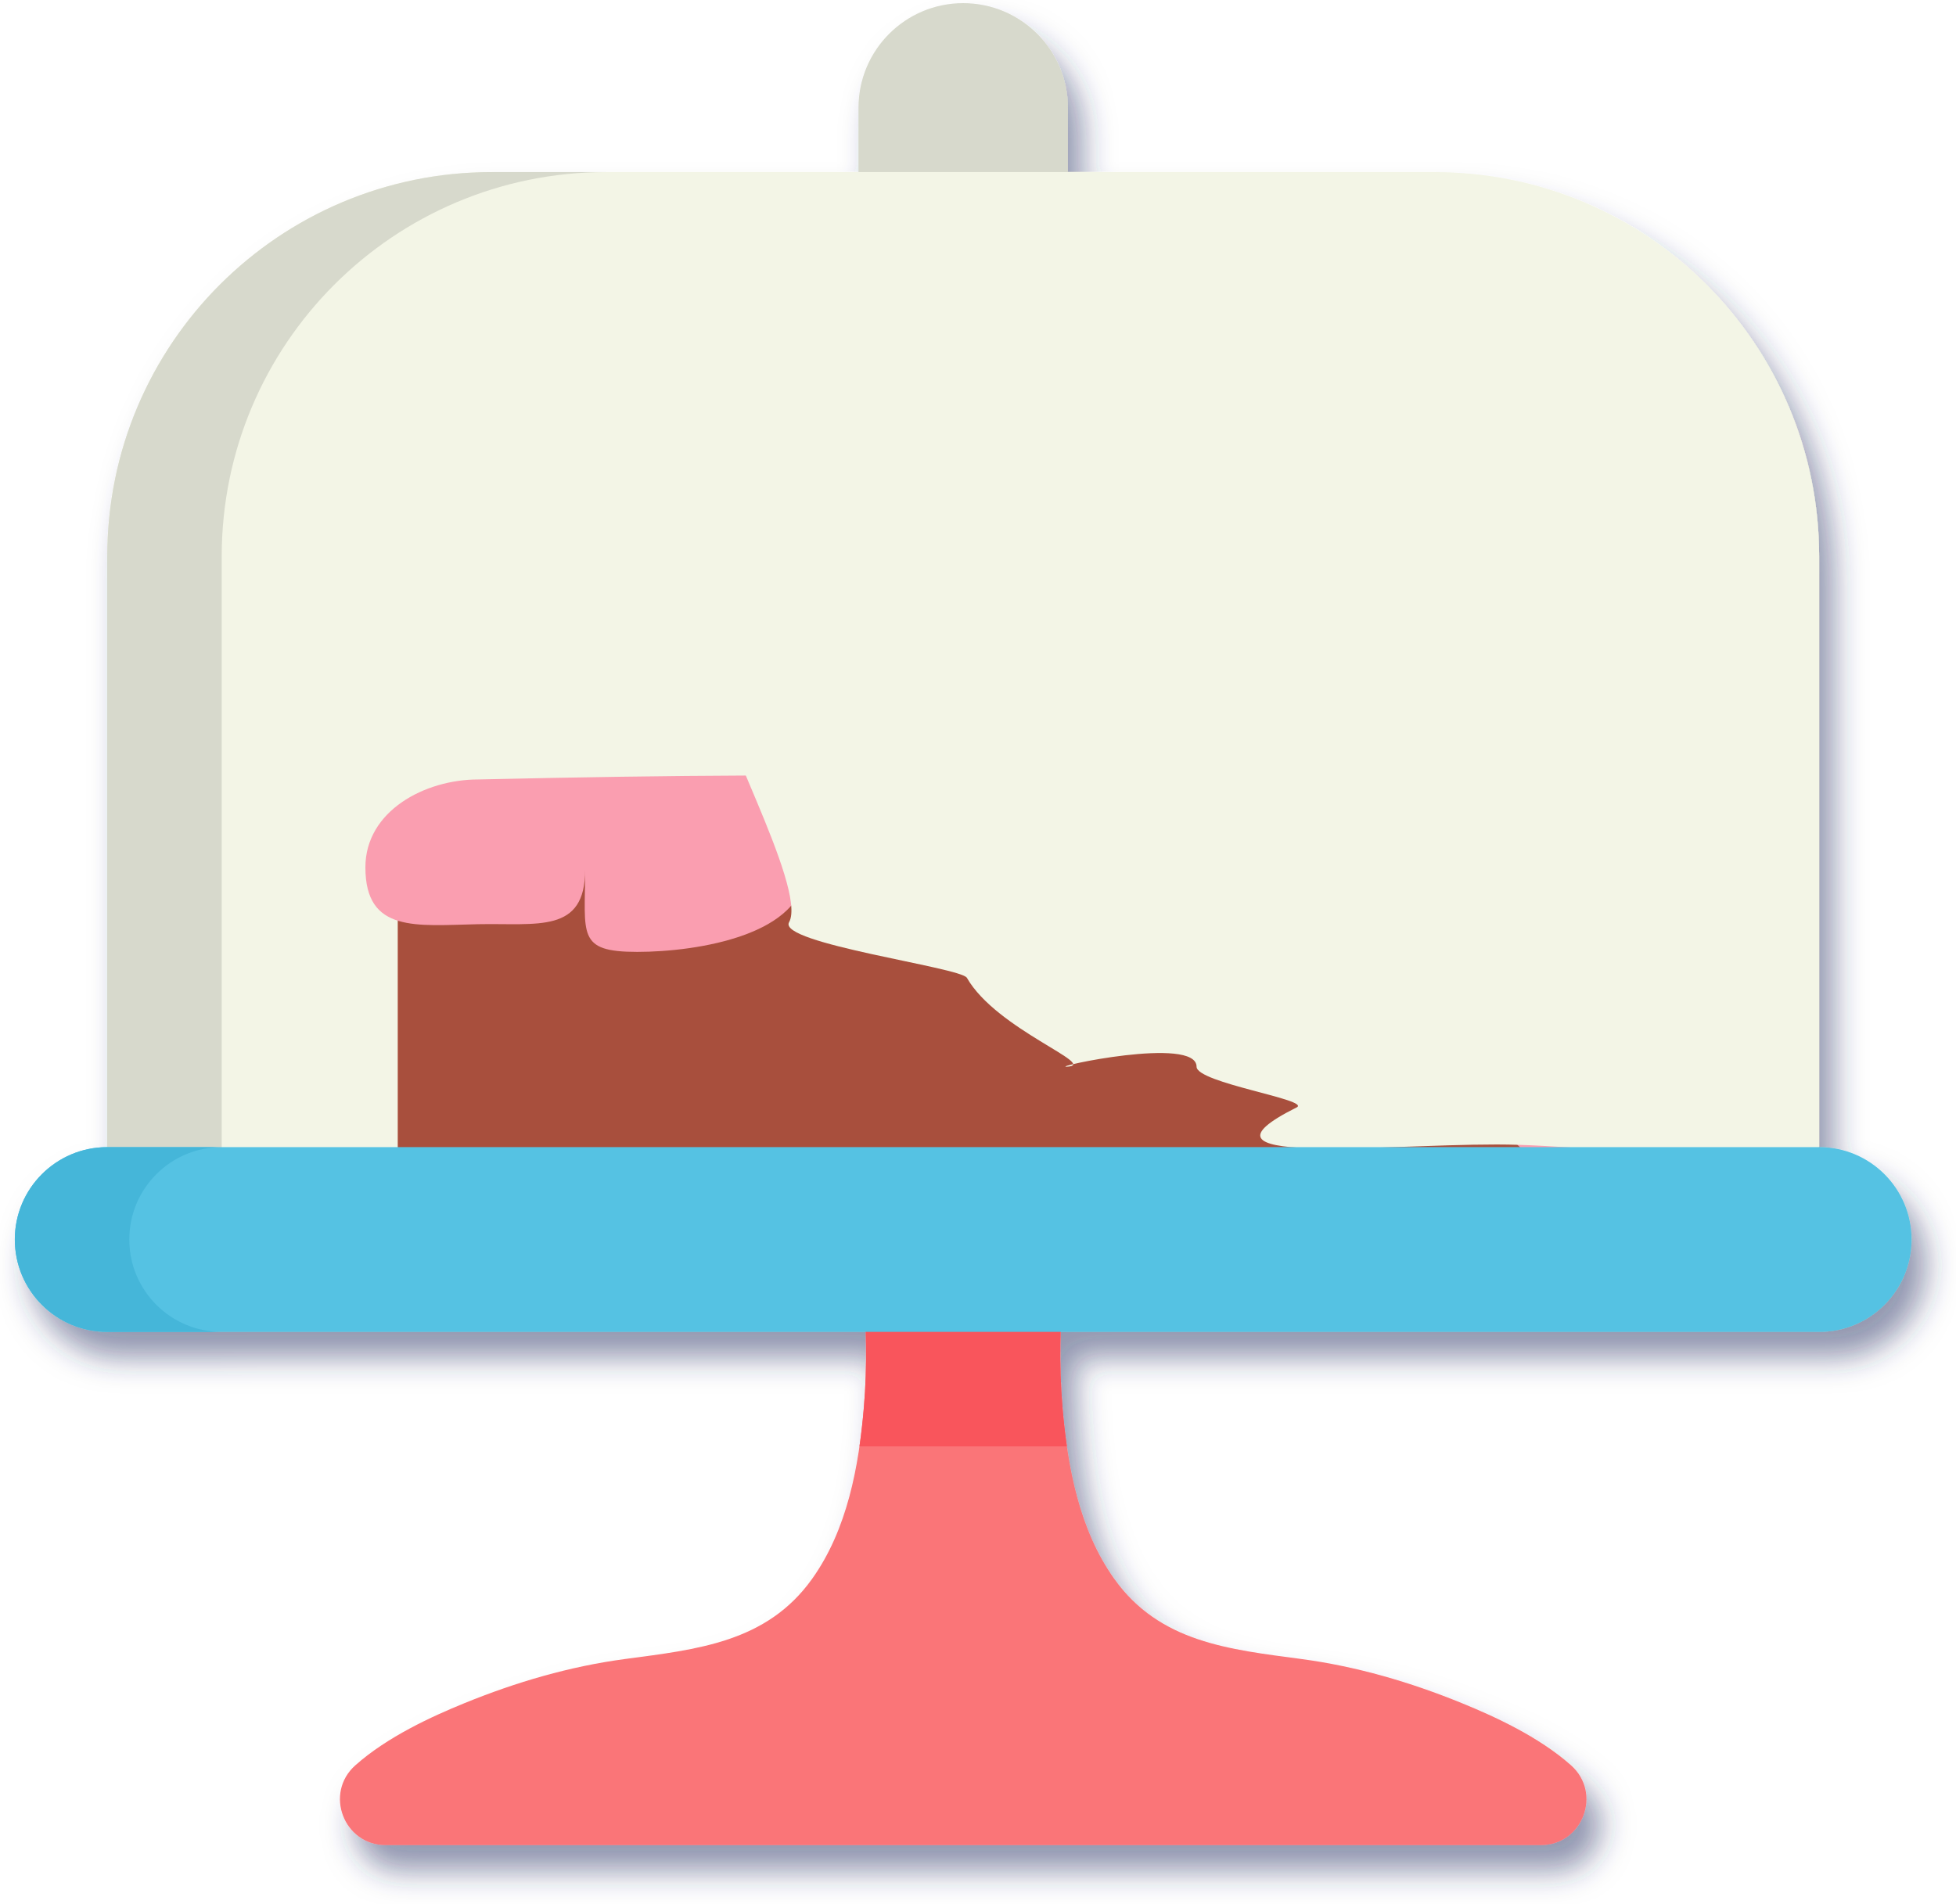
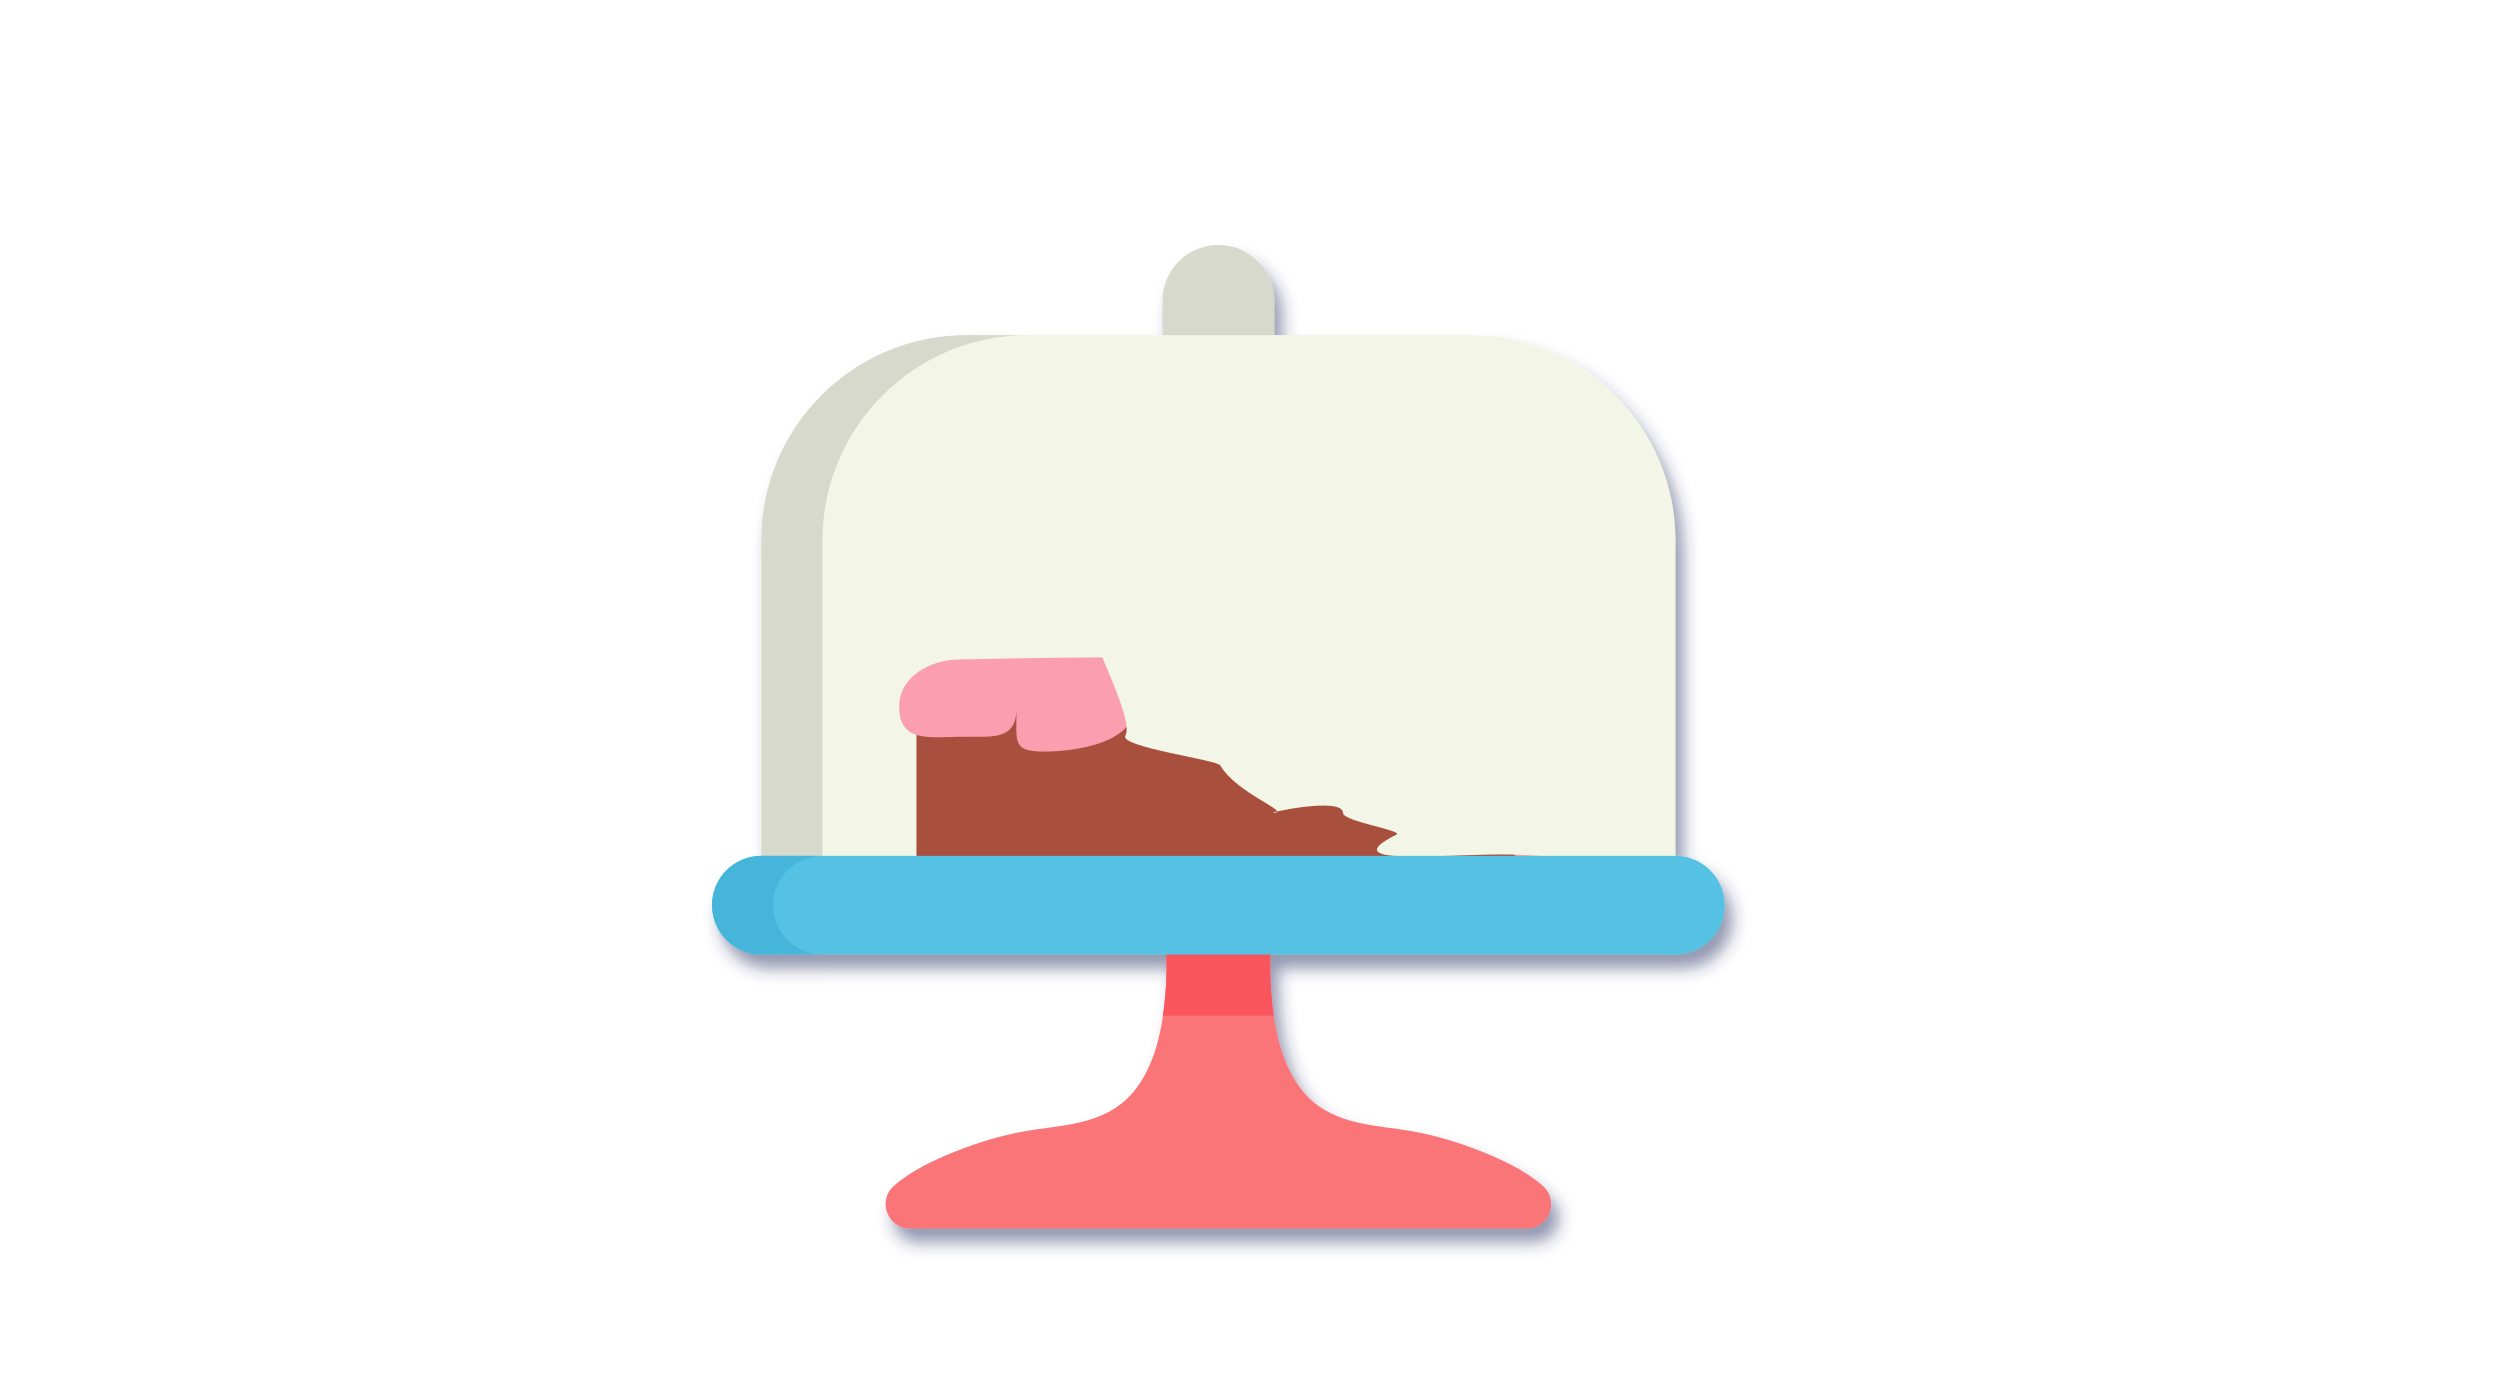
- <svg xmlns="http://www.w3.org/2000/svg" width="528px" height="514px" viewBox="0 0 528 514" version="1.1">
+ <svg xmlns="http://www.w3.org/2000/svg" width="1264px" height="707px" viewBox="0 0 1264 707" version="1.1">
  <defs>
    <filter x="-5.8%" y="-5.9%" width="111.5%" height="111.8%" filterUnits="objectBoundingBox" id="filter-1">
      <feOffset dx="4" dy="7" in="SourceAlpha" result="shadowOffsetOuter1" />
      <feGaussianBlur stdDeviation="4" in="shadowOffsetOuter1" result="shadowBlurOuter1" />
      <feColorMatrix values="0 0 0 0 0.021   0 0 0 0 0.03   0 0 0 0 0.124  0 0 0 0.5 0" type="matrix" in="shadowBlurOuter1" result="shadowMatrixOuter1" />
      <feMerge>
        <feMergeNode in="shadowMatrixOuter1" />
        <feMergeNode in="SourceGraphic" />
      </feMerge>
    </filter>
  </defs>
  <g id="Page-1" stroke="none" stroke-width="1" fill="none" fill-rule="evenodd">
-     <g id="winner" transform="translate(-356, -123)">
+     <g id="winner">
      <g id="021-cake" filter="url(#filter-1)" transform="translate(360, 123.5)">
        <path d="M256,0.347 C240.39,0.347 227.736,13.002 227.736,28.611 L227.736,64.799 L284.264,64.799 L284.264,28.611 C284.264,13.002 271.61,0.347 256,0.347 Z" id="Path" fill="#D7D9CC" fill-rule="nonzero" />
        <path d="M383.269,45.955 L128.731,45.955 C71.409,45.955 24.939,92.424 24.939,149.747 L24.939,309.215 L60.91,334.156 L451.088,334.156 L487.059,309.215 L487.059,149.747 C487.059,92.425 440.591,45.955 383.269,45.955 Z" id="Path" fill="#F3F5E6" fill-rule="nonzero" />
        <path d="M55.846,149.747 C55.846,92.425 102.315,45.956 159.638,45.956 L128.733,45.956 C71.411,45.956 24.941,92.424 24.941,149.747 L24.941,309.215 L60.912,334.155 L91.817,334.155 L55.846,309.215 L55.846,149.747 Z" id="Path" fill="#D7D9CC" fill-rule="nonzero" />
        <path d="M420.084,476.115 C411.41,468.397 399.451,462.937 390.687,459.359 C376.754,453.67 362.229,449.412 347.303,447.418 C327.84,444.819 309.032,442.954 296.781,425.769 C287.288,412.453 284.149,395.386 282.806,379.414 C280.909,356.868 283.809,334.158 287.778,311.987 L224.226,311.987 C228.194,334.159 231.094,356.869 229.198,379.414 C227.855,395.386 224.715,412.453 215.223,425.769 C202.972,442.954 184.164,444.819 164.701,447.418 C149.774,449.411 135.25,453.67 121.316,459.359 C112.552,462.937 100.593,468.397 91.919,476.115 C83.454,483.647 88.788,497.653 100.119,497.653 L411.887,497.653 C423.215,497.653 428.549,483.646 420.084,476.115 Z" id="Path" fill="#FA7578" fill-rule="nonzero" />
        <polygon id="Path" fill="#A8503C" fill-rule="nonzero" points="103.366 236.749 103.366 309.321 410.366 309.321 410.366 236.749 369.812 229.321 136.944 229.321" />
        <path d="M377,225.5 C321.818,216.006 278.485,210.672 247,209.5 C221.138,208.537 180.492,208.686 125.061,209.947 C110.772,209.947 94.634,218.393 94.634,233.679 C94.634,251.469 108.433,249.365 125.061,249.024 C141.174,248.695 153.952,251.621 153.952,234.306 C153.952,251.829 151.62,256.5 168,256.5 C184.38,256.5 213.27,251.829 213.27,234.306 C213.27,251.829 226.916,242.794 243.296,242.794 C259.677,242.794 329,252.023 329,234.5 C329,252.023 329.619,273.5 346,273.5 C362.38,273.5 359,251.023 359,233.5 C359,250.816 404.887,318.171 421,318.5 C437.627,318.84 412.634,260.584 412.634,242.794 L412.634,225.804 C412.634,210.519 391.289,225.5 377,225.5 Z" id="Path" fill="#FA9EB0" fill-rule="nonzero" />
        <path d="M400,308.5 C432.585,308.5 458,317.876 458,287.5 C458,257.124 418.585,208.5 386,208.5 C362.224,208.5 214.475,190.5 192,190.5 C186.443,190.5 214.136,239.293 209,248.5 C205.817,254.206 255.376,260.658 257,263.5 C265,277.5 292.777,287.055 284,287.5 C279.143,287.746 319.021,279.063 319,287.5 C318.989,291.889 350.106,296.447 346,298.5 C314.096,314.452 367.415,308.5 400,308.5 Z" id="Oval" fill="#F3F5E6" />
        <path d="M224.224,311.986 C228.192,334.158 231.092,356.868 229.196,379.413 C228.902,382.907 228.514,386.452 228.001,390 L284,390 C283.487,386.452 283.099,382.906 282.805,379.413 C280.908,356.867 283.808,334.157 287.777,311.986 L224.224,311.986 Z" id="Path" fill="#F9545B" fill-rule="nonzero" />
        <path d="M487.059,309.215 L24.941,309.215 C11.166,309.215 0,320.381 0,334.155 L0,334.155 C0,347.93 11.166,359.096 24.941,359.096 L487.06,359.096 C500.835,359.096 512.001,347.93 512.001,334.155 L512.001,334.155 C512.001,320.381 500.834,309.215 487.059,309.215 Z" id="Path" fill="#55C2E3" fill-rule="nonzero" />
        <path d="M30.905,334.155 L30.905,334.155 C30.905,320.38 42.071,309.215 55.846,309.215 L24.941,309.215 C11.166,309.215 0,320.381 0,334.155 L0,334.155 C0,347.93 11.166,359.096 24.941,359.096 L55.846,359.096 C42.072,359.095 30.905,347.929 30.905,334.155 Z" id="Path" fill="#45B6D9" fill-rule="nonzero" />
      </g>
    </g>
  </g>
</svg>
